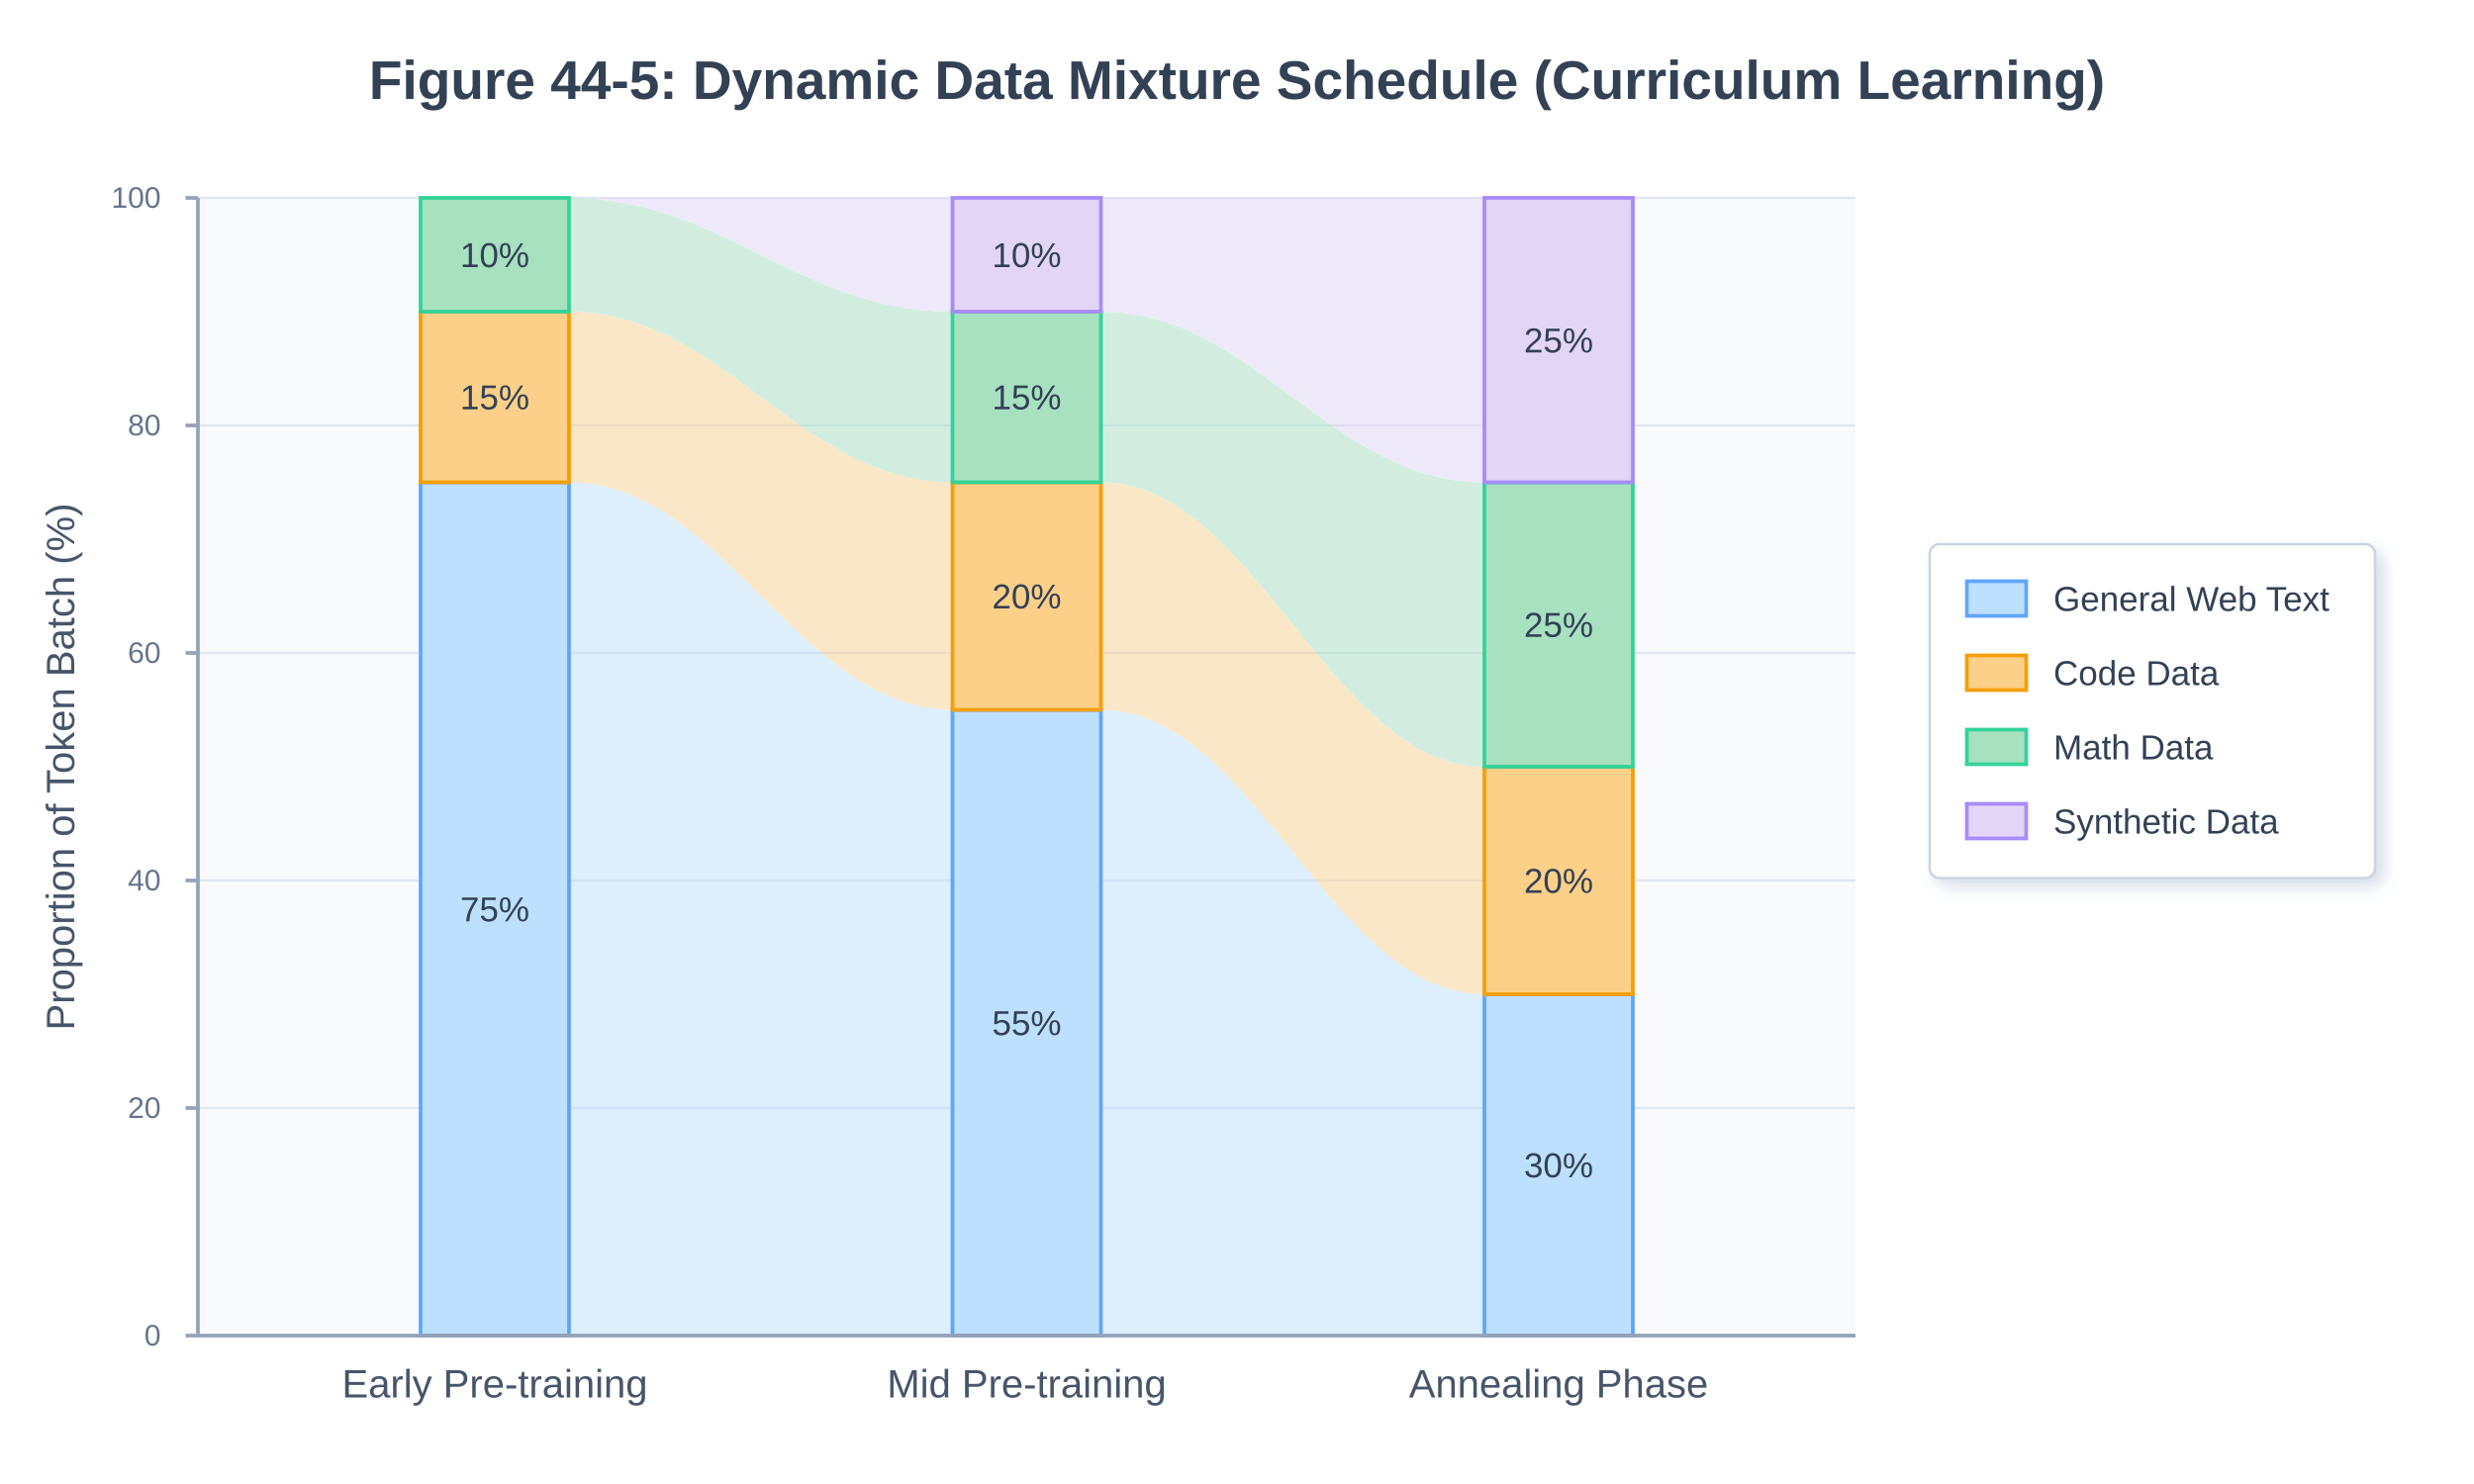
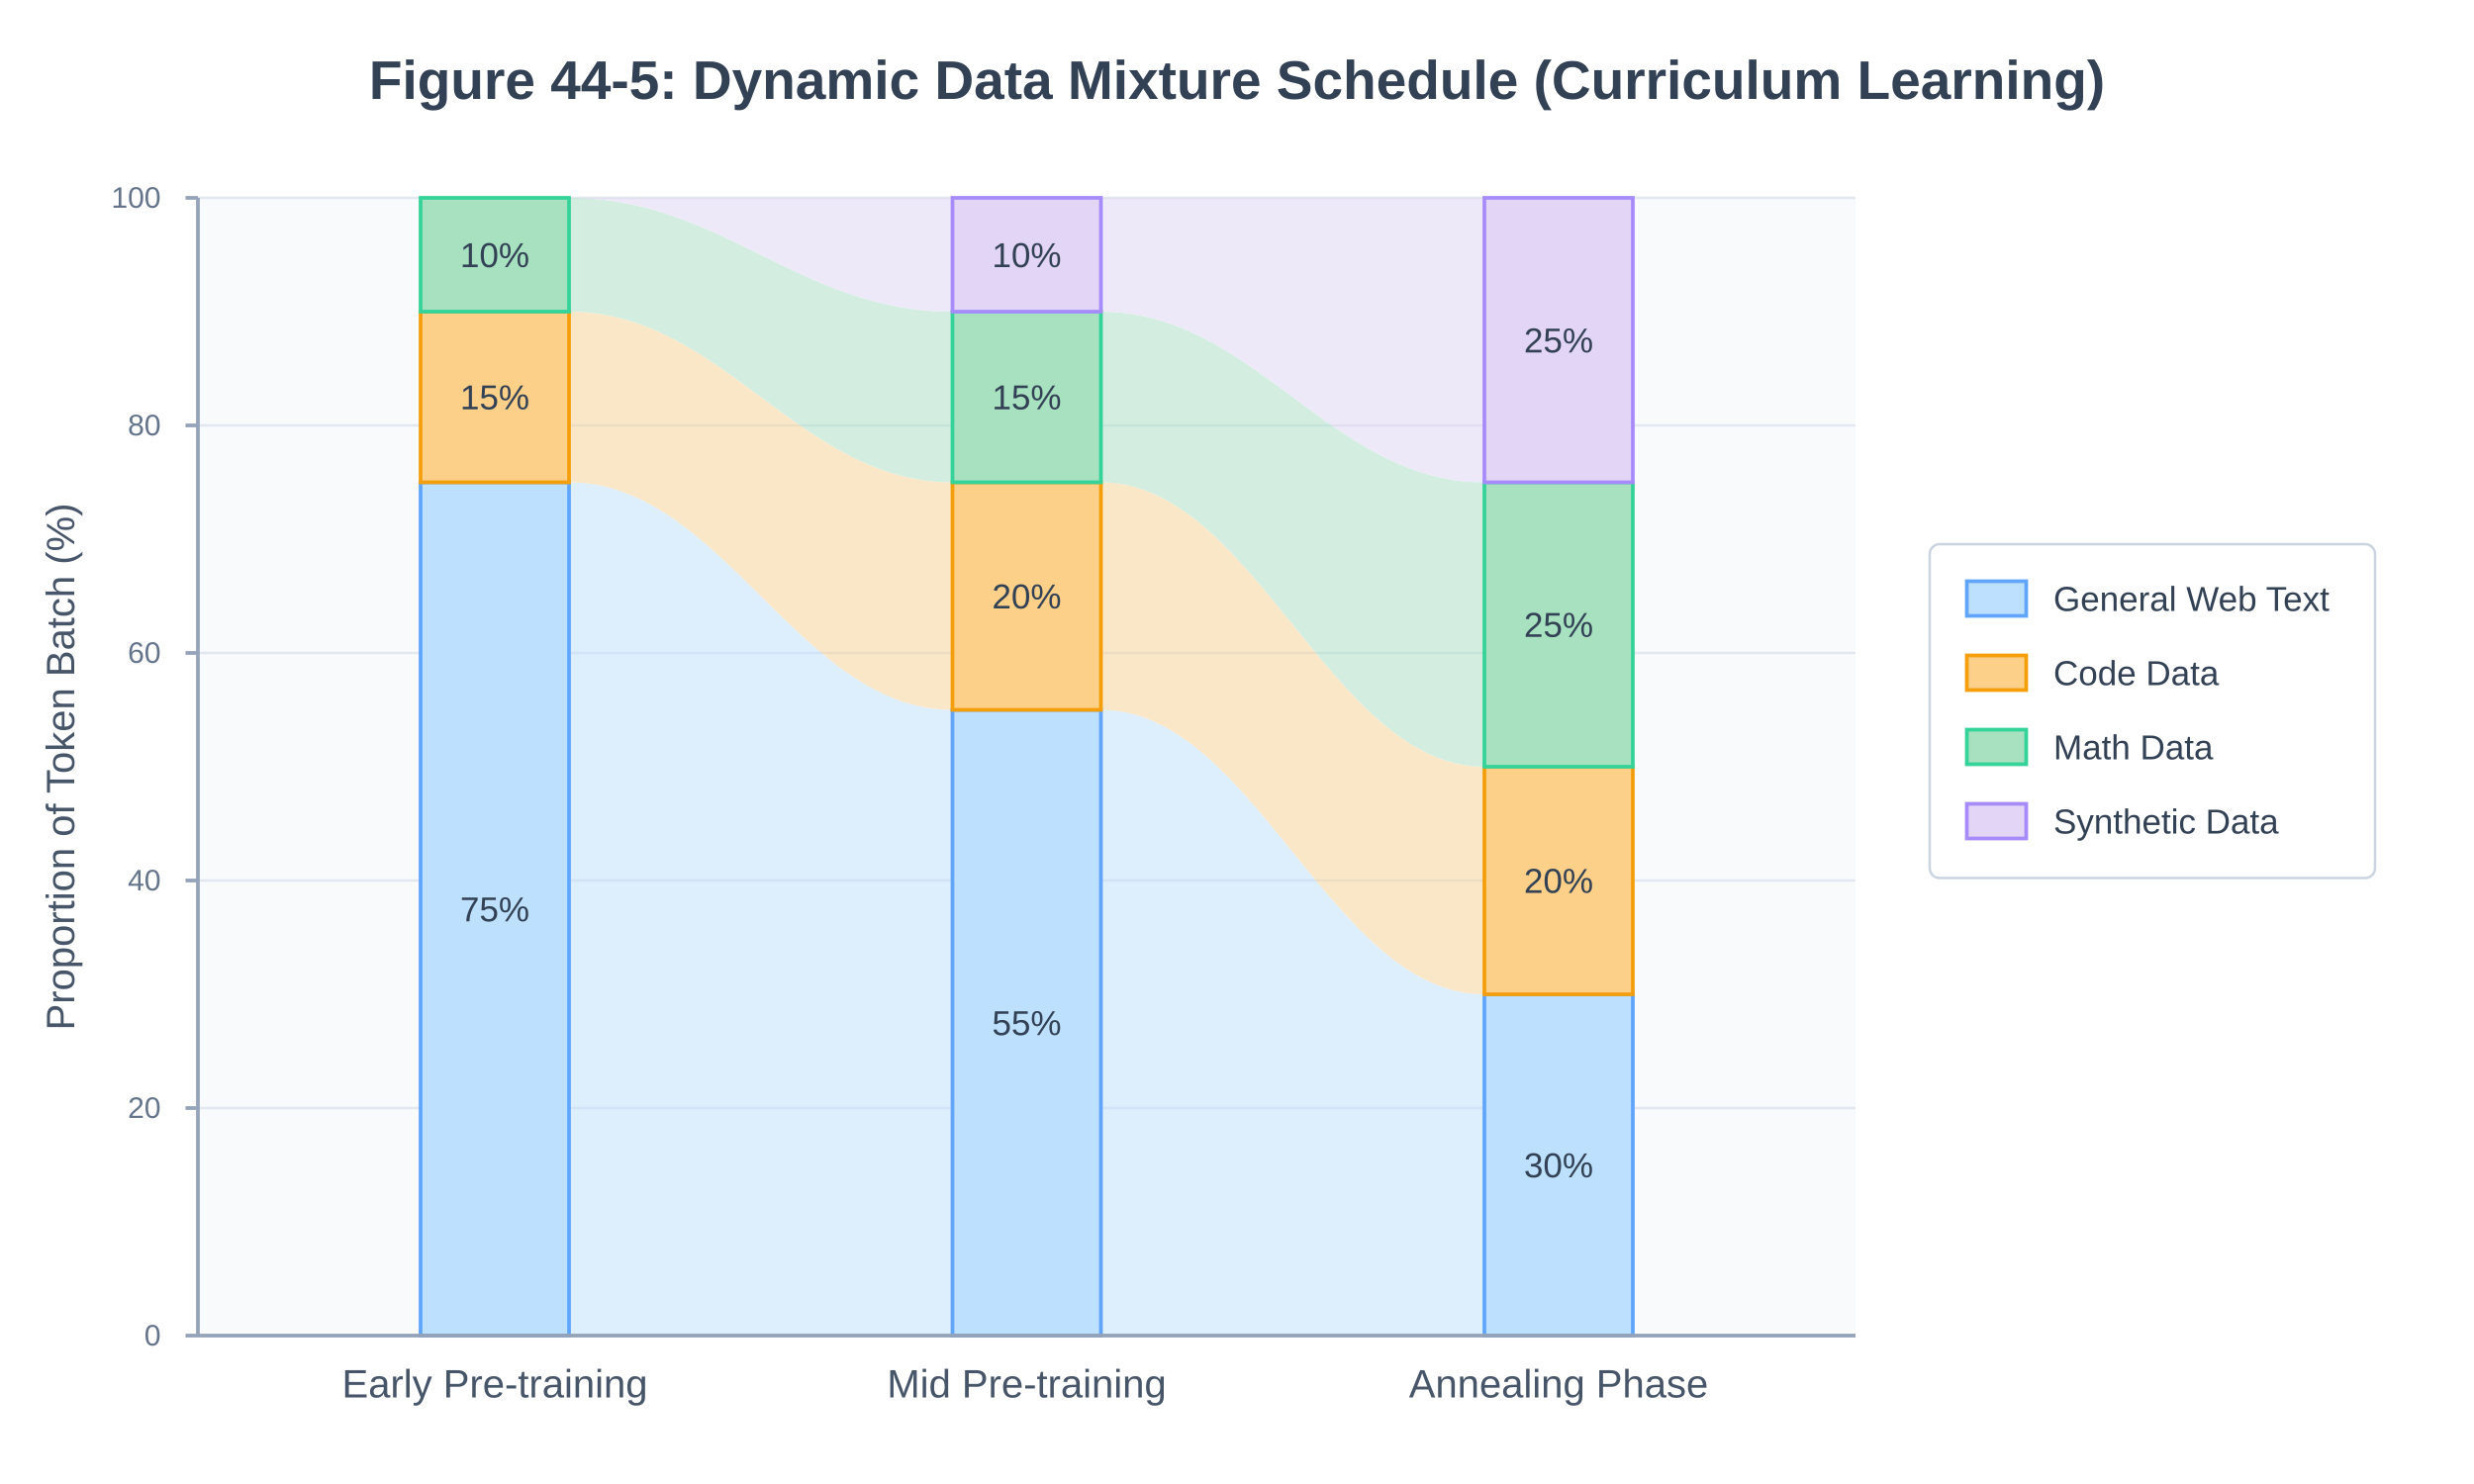
<svg xmlns="http://www.w3.org/2000/svg" viewBox="0 0 1000 600" width="1000" height="600">
  <defs>
-     <filter id="shadow" x="-5%" y="-5%" width="120%" height="120%">
-       <feDropShadow dx="3" dy="3" stdDeviation="3" flood-color="#cbd5e1" flood-opacity="0.8" />
-     </filter>
-   </defs>
+     </defs>
  <rect width="100%" height="100%" fill="#ffffff" />
  <text x="500" y="40" font-family="Arial, sans-serif" font-size="22" font-weight="bold" fill="#334155" text-anchor="middle">Figure 44-5: Dynamic Data Mixture Schedule (Curriculum Learning)</text>
  <rect x="80" y="80" width="670" height="460" fill="#f8fafc" />
  <line x1="80" y1="448" x2="750" y2="448" stroke="#e2e8f0" stroke-width="1" />
  <line x1="80" y1="356" x2="750" y2="356" stroke="#e2e8f0" stroke-width="1" />
  <line x1="80" y1="264" x2="750" y2="264" stroke="#e2e8f0" stroke-width="1" />
  <line x1="80" y1="172" x2="750" y2="172" stroke="#e2e8f0" stroke-width="1" />
  <line x1="80" y1="80" x2="750" y2="80" stroke="#e2e8f0" stroke-width="1" />
  <g opacity="0.45">
    <path d="M 230 540 L 230 195 C 292 195, 323 287, 385 287 L 385 540 Z" fill="#BDE0FE" />
    <path d="M 230 195 L 230 126 C 292 126, 323 195, 385 195 L 385 287 C 323 287, 292 195, 230 195 Z" fill="#FDD089" />
    <path d="M 230 126 L 230 80 C 292 80, 323 126, 385 126 L 385 195 C 323 195, 292 126, 230 126 Z" fill="#A7E1C0" />
    <path d="M 230 80 L 230 80 C 292 80, 323 80, 385 80 L 385 126 C 323 126, 292 80, 230 80 Z" fill="#E3D5F5" />
    <path d="M 445 540 L 445 287 C 507 287, 538 402, 600 402 L 600 540 Z" fill="#BDE0FE" />
    <path d="M 445 287 L 445 195 C 507 195, 538 310, 600 310 L 600 402 C 538 402, 507 287, 445 287 Z" fill="#FDD089" />
    <path d="M 445 195 L 445 126 C 507 126, 538 195, 600 195 L 600 310 C 538 310, 507 195, 445 195 Z" fill="#A7E1C0" />
    <path d="M 445 126 L 445 80 C 507 80, 538 80, 600 80 L 600 195 C 538 195, 507 126, 445 126 Z" fill="#E3D5F5" />
  </g>
  <rect x="170" y="195" width="60" height="345" fill="#BDE0FE" stroke="#60A5FA" stroke-width="1.5" />
  <rect x="170" y="126" width="60" height="69" fill="#FDD089" stroke="#F59E0B" stroke-width="1.5" />
  <rect x="170" y="80" width="60" height="46" fill="#A7E1C0" stroke="#34D399" stroke-width="1.5" />
  <rect x="385" y="287" width="60" height="253" fill="#BDE0FE" stroke="#60A5FA" stroke-width="1.5" />
  <rect x="385" y="195" width="60" height="92" fill="#FDD089" stroke="#F59E0B" stroke-width="1.5" />
  <rect x="385" y="126" width="60" height="69" fill="#A7E1C0" stroke="#34D399" stroke-width="1.5" />
  <rect x="385" y="80" width="60" height="46" fill="#E3D5F5" stroke="#A78BFA" stroke-width="1.5" />
  <rect x="600" y="402" width="60" height="138" fill="#BDE0FE" stroke="#60A5FA" stroke-width="1.5" />
  <rect x="600" y="310" width="60" height="92" fill="#FDD089" stroke="#F59E0B" stroke-width="1.5" />
  <rect x="600" y="195" width="60" height="115" fill="#A7E1C0" stroke="#34D399" stroke-width="1.5" />
  <rect x="600" y="80" width="60" height="115" fill="#E3D5F5" stroke="#A78BFA" stroke-width="1.5" />
  <g font-family="Arial, sans-serif" font-size="14" fill="#334155" text-anchor="middle">
    <text x="200" y="367.5" dy="5">75%</text>
    <text x="200" y="160.5" dy="5">15%</text>
    <text x="200" y="103" dy="5">10%</text>
    <text x="415" y="413.5" dy="5">55%</text>
    <text x="415" y="241" dy="5">20%</text>
    <text x="415" y="160.5" dy="5">15%</text>
    <text x="415" y="103" dy="5">10%</text>
    <text x="630" y="471" dy="5">30%</text>
    <text x="630" y="356" dy="5">20%</text>
    <text x="630" y="252.5" dy="5">25%</text>
    <text x="630" y="137.5" dy="5">25%</text>
  </g>
  <line x1="80" y1="540" x2="80" y2="80" stroke="#94a3b8" stroke-width="1.5" />
  <line x1="80" y1="540" x2="750" y2="540" stroke="#94a3b8" stroke-width="1.5" />
  <g font-family="Arial, sans-serif" font-size="12" fill="#64748b" text-anchor="end">
    <line x1="75" y1="540" x2="80" y2="540" stroke="#94a3b8" stroke-width="1.5" />
    <text x="65" y="540" dy="4">0</text>
    <line x1="75" y1="448" x2="80" y2="448" stroke="#94a3b8" stroke-width="1.5" />
    <text x="65" y="448" dy="4">20</text>
    <line x1="75" y1="356" x2="80" y2="356" stroke="#94a3b8" stroke-width="1.5" />
    <text x="65" y="356" dy="4">40</text>
    <line x1="75" y1="264" x2="80" y2="264" stroke="#94a3b8" stroke-width="1.5" />
    <text x="65" y="264" dy="4">60</text>
    <line x1="75" y1="172" x2="80" y2="172" stroke="#94a3b8" stroke-width="1.5" />
    <text x="65" y="172" dy="4">80</text>
    <line x1="75" y1="80" x2="80" y2="80" stroke="#94a3b8" stroke-width="1.5" />
    <text x="65" y="80" dy="4">100</text>
  </g>
  <text x="-310" y="30" transform="rotate(-90)" font-family="Arial, sans-serif" font-size="16" fill="#475569" text-anchor="middle">Proportion of Token Batch (%)</text>
  <g font-family="Arial, sans-serif" font-size="16" fill="#475569" text-anchor="middle">
    <text x="200" y="565">Early Pre-training</text>
    <text x="415" y="565">Mid Pre-training</text>
    <text x="630" y="565">Annealing Phase</text>
  </g>
-   <rect x="780" y="220" width="180" height="135" fill="#ffffff" stroke="#cbd5e1" stroke-width="1" rx="4" filter="url(#shadow)" />
+   <rect x="780" y="220" width="180" height="135" fill="#ffffff" stroke="#cbd5e1" stroke-width="1" rx="4" />
  <g font-family="Arial, sans-serif" font-size="14" fill="#334155">
    <rect x="795" y="235" width="24" height="14" fill="#BDE0FE" stroke="#60A5FA" stroke-width="1.5" />
    <text x="830" y="247" dy="0">General Web Text</text>
    <rect x="795" y="265" width="24" height="14" fill="#FDD089" stroke="#F59E0B" stroke-width="1.5" />
    <text x="830" y="277" dy="0">Code Data</text>
    <rect x="795" y="295" width="24" height="14" fill="#A7E1C0" stroke="#34D399" stroke-width="1.5" />
    <text x="830" y="307" dy="0">Math Data</text>
    <rect x="795" y="325" width="24" height="14" fill="#E3D5F5" stroke="#A78BFA" stroke-width="1.5" />
    <text x="830" y="337" dy="0">Synthetic Data</text>
  </g>
</svg>
